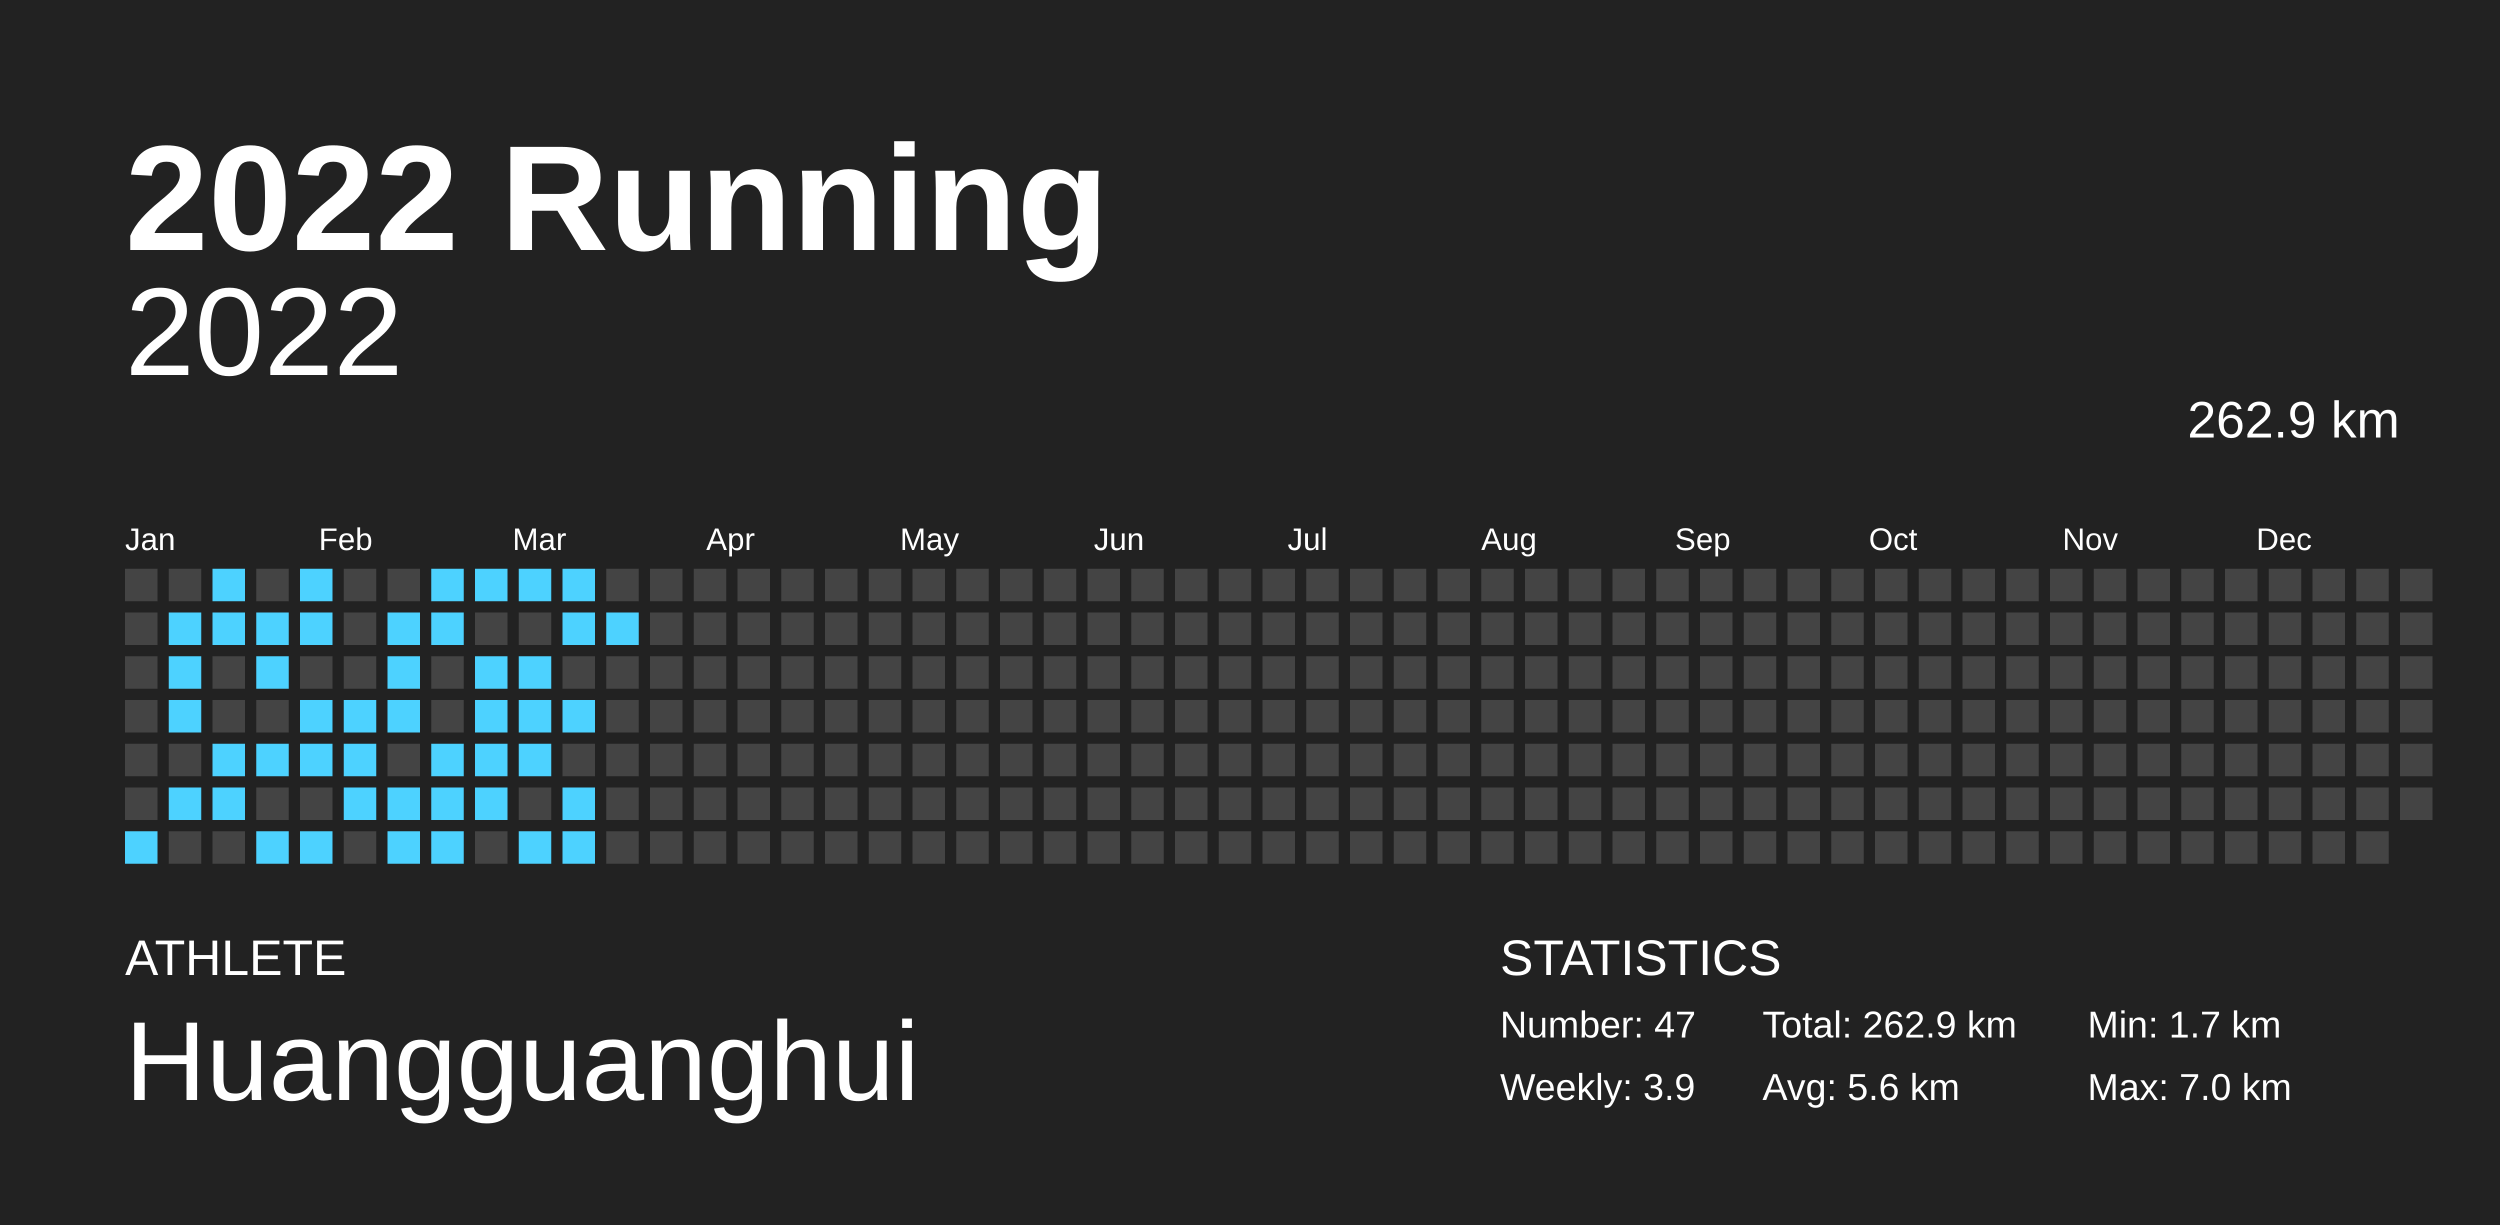
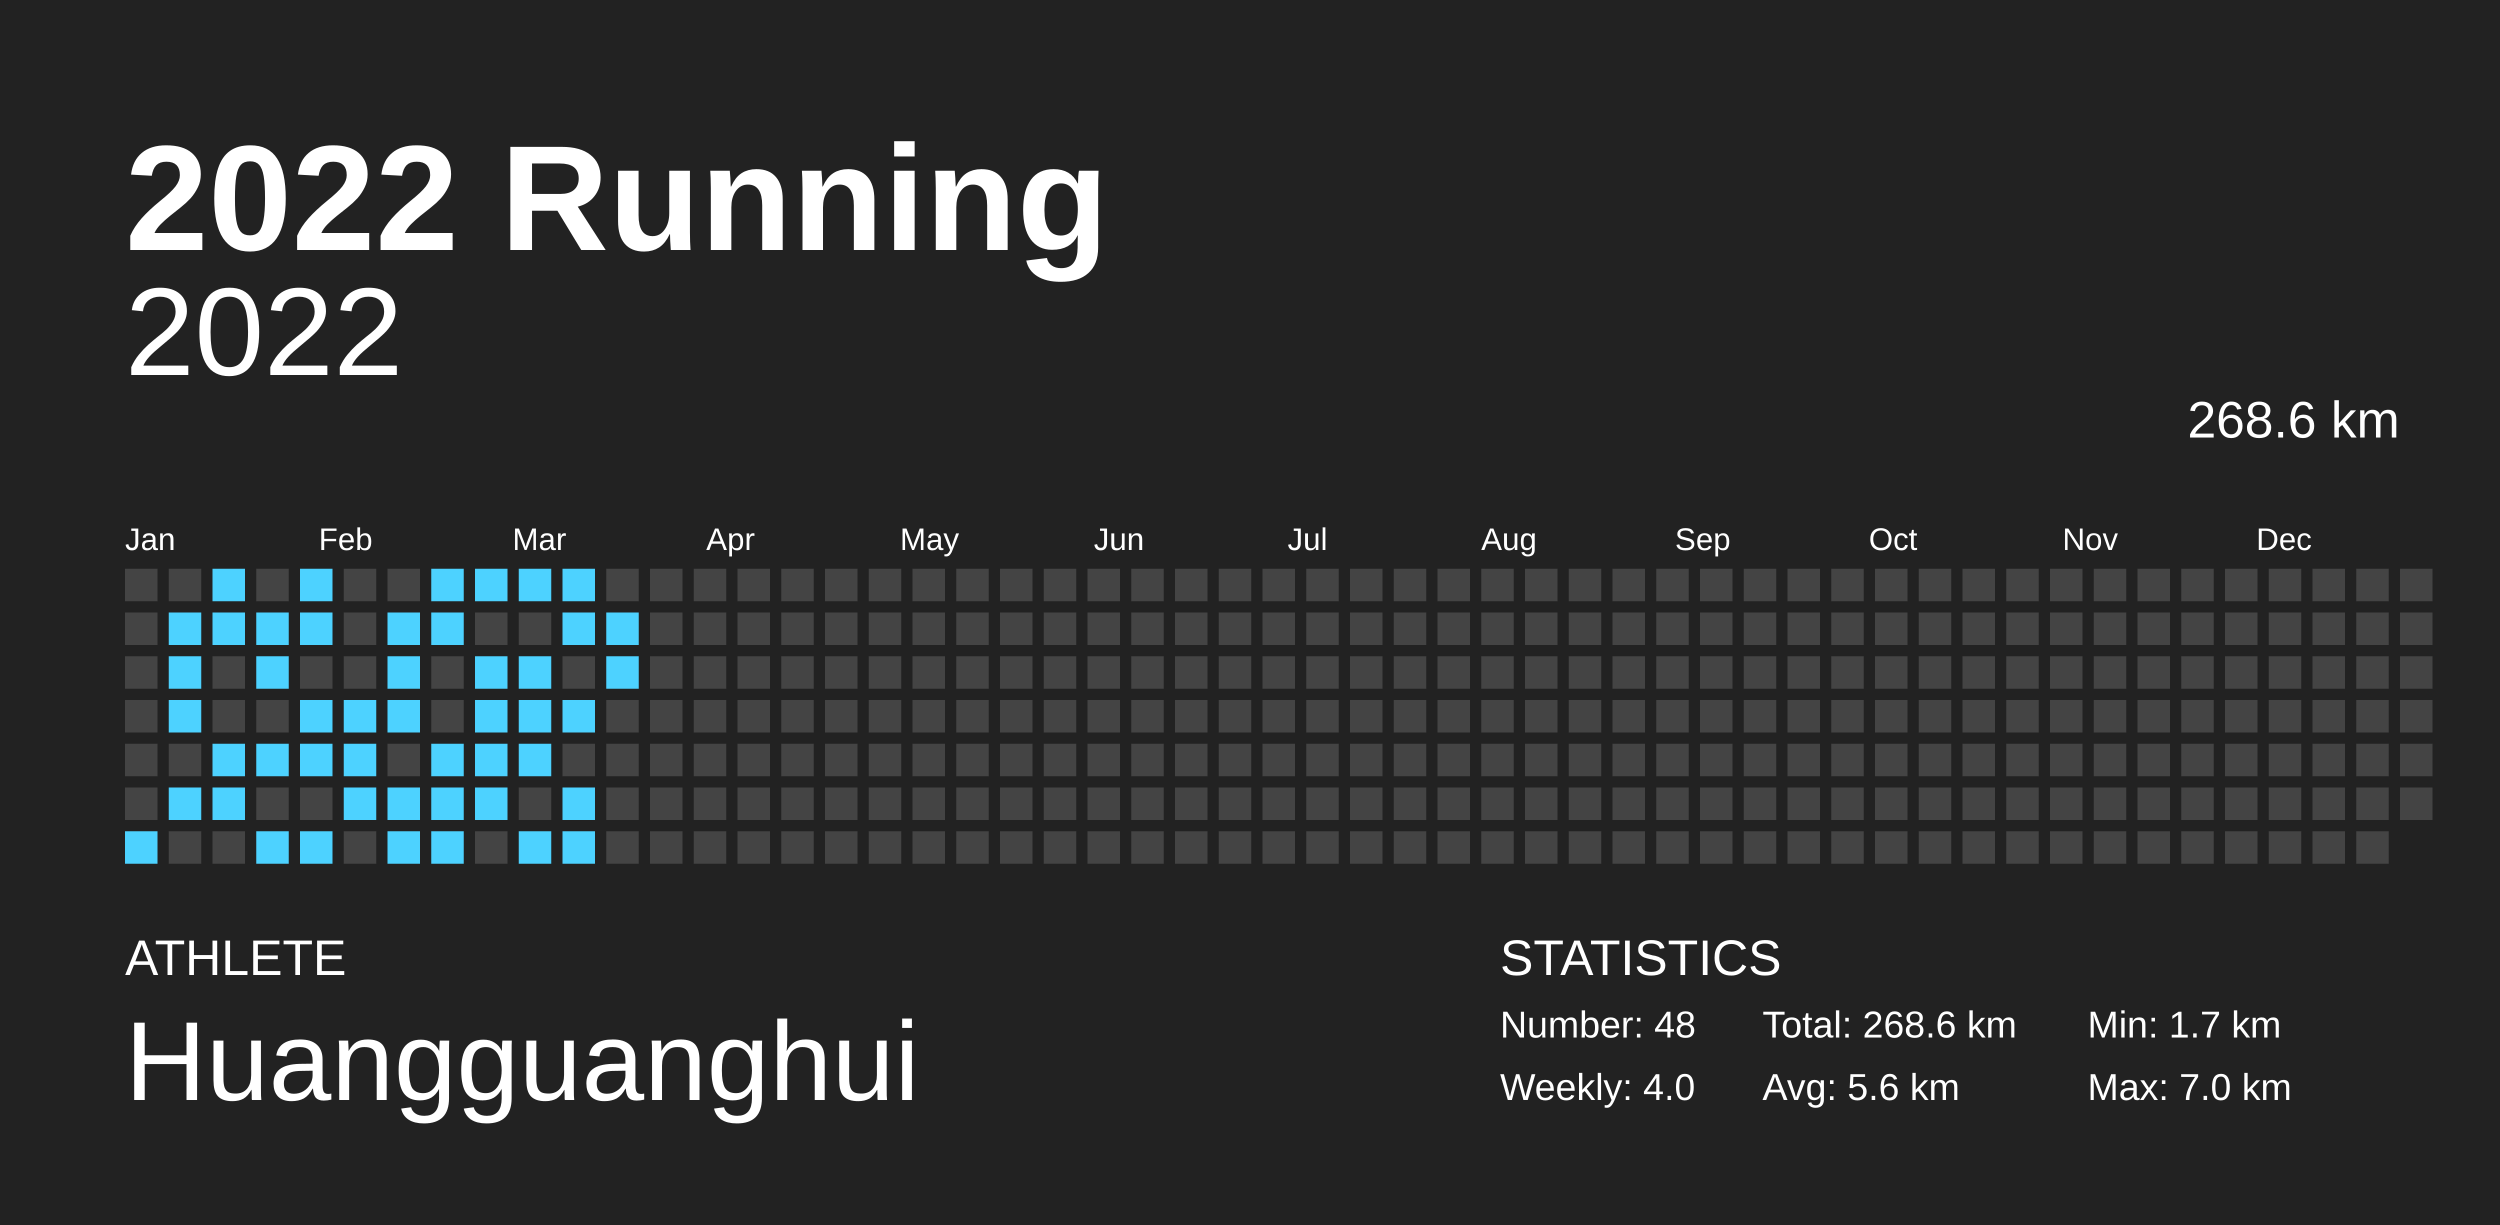
<svg xmlns="http://www.w3.org/2000/svg" baseProfile="full" height="98mm" version="1.1" viewBox="0,0,200,98" width="200mm">
  <defs />
  <rect fill="#222222" height="98" width="200" x="0" y="0" />
  <text fill="#FFFFFF" style="font-size:12px; font-family:Arial; font-weight:bold;" x="10" y="20">2022 Running</text>
  <text fill="#FFFFFF" style="font-size:4px; font-family:Arial" x="10" y="78">ATHLETE</text>
  <text fill="#FFFFFF" style="font-size:9px; font-family:Arial" x="10" y="88">Huangguanghui</text>
  <text fill="#FFFFFF" style="font-size:4px; font-family:Arial" x="120" y="78">STATISTICS</text>
-   <text fill="#FFFFFF" style="font-size:3px; font-family:Arial" x="120" y="83">Number: 47</text>
-   <text fill="#FFFFFF" style="font-size:3px; font-family:Arial" x="120" y="88">Weekly: 3.9</text>
-   <text fill="#FFFFFF" style="font-size:3px; font-family:Arial" x="141" y="83">Total: 262.9 km</text>
+   <text fill="#FFFFFF" style="font-size:3px; font-family:Arial" x="120" y="83">Number: 48</text>
+   <text fill="#FFFFFF" style="font-size:3px; font-family:Arial" x="120" y="88">Weekly: 4.0</text>
+   <text fill="#FFFFFF" style="font-size:3px; font-family:Arial" x="141" y="83">Total: 268.6 km</text>
  <text fill="#FFFFFF" style="font-size:3px; font-family:Arial" x="141" y="88">Avg: 5.6 km</text>
  <text fill="#FFFFFF" style="font-size:3px; font-family:Arial" x="167" y="83">Min: 1.7 km</text>
  <text fill="#FFFFFF" style="font-size:3px; font-family:Arial" x="167" y="88">Max: 7.0 km</text>
  <text alignment-baseline="hanging" fill="#FFFFFF" style="font-size:10.0px; font-family:Arial;" x="10" y="30">2022</text>
-   <text alignment-baseline="hanging" fill="#FFFFFF" style="font-size:4.125px; font-family:Arial;" x="175" y="35">262.9 km</text>
+   <text alignment-baseline="hanging" fill="#FFFFFF" style="font-size:4.125px; font-family:Arial;" x="175" y="35">268.6 km</text>
  <text fill="#FFFFFF" style="font-size:2.5px; font-family:Arial" x="10.0" y="44">Jan</text>
  <text fill="#FFFFFF" style="font-size:2.5px; font-family:Arial" x="25.5" y="44">Feb</text>
  <text fill="#FFFFFF" style="font-size:2.5px; font-family:Arial" x="41.0" y="44">Mar</text>
  <text fill="#FFFFFF" style="font-size:2.5px; font-family:Arial" x="56.5" y="44">Apr</text>
  <text fill="#FFFFFF" style="font-size:2.5px; font-family:Arial" x="72.0" y="44">May</text>
  <text fill="#FFFFFF" style="font-size:2.5px; font-family:Arial" x="87.5" y="44">Jun</text>
  <text fill="#FFFFFF" style="font-size:2.5px; font-family:Arial" x="103.0" y="44">Jul</text>
  <text fill="#FFFFFF" style="font-size:2.5px; font-family:Arial" x="118.5" y="44">Aug</text>
  <text fill="#FFFFFF" style="font-size:2.5px; font-family:Arial" x="134.0" y="44">Sep</text>
  <text fill="#FFFFFF" style="font-size:2.5px; font-family:Arial" x="149.5" y="44">Oct</text>
  <text fill="#FFFFFF" style="font-size:2.5px; font-family:Arial" x="165.0" y="44">Nov</text>
  <text fill="#FFFFFF" style="font-size:2.5px; font-family:Arial" x="180.5" y="44">Dec</text>
  <rect fill="#444444" height="2.6" width="2.6" x="10.0" y="45.5" />
  <rect fill="#444444" height="2.6" width="2.6" x="10.0" y="49.0" />
  <rect fill="#444444" height="2.6" width="2.6" x="10.0" y="52.5" />
  <rect fill="#444444" height="2.6" width="2.6" x="10.0" y="56.0" />
  <rect fill="#444444" height="2.6" width="2.6" x="10.0" y="59.5" />
  <rect fill="#444444" height="2.6" width="2.6" x="10.0" y="63.0" />
  <rect fill="#4dd2ff" height="2.6" width="2.6" x="10.0" y="66.5" />
  <rect fill="#444444" height="2.6" width="2.6" x="13.5" y="45.5" />
  <rect fill="#4dd2ff" height="2.6" width="2.6" x="13.5" y="49.0" />
  <rect fill="#4dd2ff" height="2.6" width="2.6" x="13.5" y="52.5" />
  <rect fill="#4dd2ff" height="2.6" width="2.6" x="13.5" y="56.0" />
  <rect fill="#444444" height="2.6" width="2.6" x="13.5" y="59.5" />
  <rect fill="#4dd2ff" height="2.6" width="2.6" x="13.5" y="63.0" />
  <rect fill="#444444" height="2.6" width="2.6" x="13.5" y="66.5" />
  <rect fill="#4dd2ff" height="2.6" width="2.6" x="17.0" y="45.5" />
  <rect fill="#4dd2ff" height="2.6" width="2.6" x="17.0" y="49.0" />
  <rect fill="#444444" height="2.6" width="2.6" x="17.0" y="52.5" />
  <rect fill="#444444" height="2.6" width="2.6" x="17.0" y="56.0" />
  <rect fill="#4dd2ff" height="2.6" width="2.6" x="17.0" y="59.5" />
  <rect fill="#4dd2ff" height="2.6" width="2.6" x="17.0" y="63.0" />
  <rect fill="#444444" height="2.6" width="2.6" x="17.0" y="66.5" />
  <rect fill="#444444" height="2.6" width="2.6" x="20.5" y="45.5" />
  <rect fill="#4dd2ff" height="2.6" width="2.6" x="20.5" y="49.0" />
  <rect fill="#4dd2ff" height="2.6" width="2.6" x="20.5" y="52.5" />
  <rect fill="#444444" height="2.6" width="2.6" x="20.5" y="56.0" />
  <rect fill="#4dd2ff" height="2.6" width="2.6" x="20.5" y="59.5" />
  <rect fill="#444444" height="2.6" width="2.6" x="20.5" y="63.0" />
  <rect fill="#4dd2ff" height="2.6" width="2.6" x="20.5" y="66.5" />
  <rect fill="#4dd2ff" height="2.6" width="2.6" x="24.0" y="45.5" />
  <rect fill="#4dd2ff" height="2.6" width="2.6" x="24.0" y="49.0" />
  <rect fill="#444444" height="2.6" width="2.6" x="24.0" y="52.5" />
  <rect fill="#4dd2ff" height="2.6" width="2.6" x="24.0" y="56.0" />
  <rect fill="#4dd2ff" height="2.6" width="2.6" x="24.0" y="59.5" />
  <rect fill="#444444" height="2.6" width="2.6" x="24.0" y="63.0" />
  <rect fill="#4dd2ff" height="2.6" width="2.6" x="24.0" y="66.5" />
  <rect fill="#444444" height="2.6" width="2.6" x="27.5" y="45.5" />
  <rect fill="#444444" height="2.6" width="2.6" x="27.5" y="49.0" />
  <rect fill="#444444" height="2.6" width="2.6" x="27.5" y="52.5" />
  <rect fill="#4dd2ff" height="2.6" width="2.6" x="27.5" y="56.0" />
  <rect fill="#4dd2ff" height="2.6" width="2.6" x="27.5" y="59.5" />
  <rect fill="#4dd2ff" height="2.6" width="2.6" x="27.5" y="63.0" />
  <rect fill="#444444" height="2.6" width="2.6" x="27.5" y="66.5" />
  <rect fill="#444444" height="2.6" width="2.6" x="31.0" y="45.5" />
  <rect fill="#4dd2ff" height="2.6" width="2.6" x="31.0" y="49.0" />
  <rect fill="#4dd2ff" height="2.6" width="2.6" x="31.0" y="52.5" />
  <rect fill="#4dd2ff" height="2.6" width="2.6" x="31.0" y="56.0" />
  <rect fill="#444444" height="2.6" width="2.6" x="31.0" y="59.5" />
  <rect fill="#4dd2ff" height="2.6" width="2.6" x="31.0" y="63.0" />
  <rect fill="#4dd2ff" height="2.6" width="2.6" x="31.0" y="66.5" />
  <rect fill="#4dd2ff" height="2.6" width="2.6" x="34.5" y="45.5" />
  <rect fill="#4dd2ff" height="2.6" width="2.6" x="34.5" y="49.0" />
  <rect fill="#444444" height="2.6" width="2.6" x="34.5" y="52.5" />
  <rect fill="#444444" height="2.6" width="2.6" x="34.5" y="56.0" />
  <rect fill="#4dd2ff" height="2.6" width="2.6" x="34.5" y="59.5" />
  <rect fill="#4dd2ff" height="2.6" width="2.6" x="34.5" y="63.0" />
  <rect fill="#4dd2ff" height="2.6" width="2.6" x="34.5" y="66.5" />
  <rect fill="#4dd2ff" height="2.6" width="2.6" x="38.0" y="45.5" />
  <rect fill="#444444" height="2.6" width="2.6" x="38.0" y="49.0" />
  <rect fill="#4dd2ff" height="2.6" width="2.6" x="38.0" y="52.5" />
  <rect fill="#4dd2ff" height="2.6" width="2.6" x="38.0" y="56.0" />
  <rect fill="#4dd2ff" height="2.6" width="2.6" x="38.0" y="59.5" />
  <rect fill="#4dd2ff" height="2.6" width="2.6" x="38.0" y="63.0" />
  <rect fill="#444444" height="2.6" width="2.6" x="38.0" y="66.5" />
  <rect fill="#4dd2ff" height="2.6" width="2.6" x="41.5" y="45.5" />
  <rect fill="#444444" height="2.6" width="2.6" x="41.5" y="49.0" />
  <rect fill="#4dd2ff" height="2.6" width="2.6" x="41.5" y="52.5" />
  <rect fill="#4dd2ff" height="2.6" width="2.6" x="41.5" y="56.0" />
  <rect fill="#4dd2ff" height="2.6" width="2.6" x="41.5" y="59.5" />
  <rect fill="#444444" height="2.6" width="2.6" x="41.5" y="63.0" />
  <rect fill="#4dd2ff" height="2.6" width="2.6" x="41.5" y="66.5" />
  <rect fill="#4dd2ff" height="2.6" width="2.6" x="45.0" y="45.5" />
  <rect fill="#4dd2ff" height="2.6" width="2.6" x="45.0" y="49.0" />
  <rect fill="#444444" height="2.6" width="2.6" x="45.0" y="52.5" />
  <rect fill="#4dd2ff" height="2.6" width="2.6" x="45.0" y="56.0" />
  <rect fill="#444444" height="2.6" width="2.6" x="45.0" y="59.5" />
  <rect fill="#4dd2ff" height="2.6" width="2.6" x="45.0" y="63.0" />
  <rect fill="#4dd2ff" height="2.6" width="2.6" x="45.0" y="66.5" />
  <rect fill="#444444" height="2.6" width="2.6" x="48.5" y="45.5" />
  <rect fill="#4dd2ff" height="2.6" width="2.6" x="48.5" y="49.0" />
-   <rect fill="#444444" height="2.6" width="2.6" x="48.5" y="52.5" />
+   <rect fill="#4dd2ff" height="2.6" width="2.6" x="48.5" y="52.5" />
  <rect fill="#444444" height="2.6" width="2.6" x="48.5" y="56.0" />
  <rect fill="#444444" height="2.6" width="2.6" x="48.5" y="59.5" />
  <rect fill="#444444" height="2.6" width="2.6" x="48.5" y="63.0" />
  <rect fill="#444444" height="2.6" width="2.6" x="48.5" y="66.5" />
  <rect fill="#444444" height="2.6" width="2.6" x="52.0" y="45.5" />
  <rect fill="#444444" height="2.6" width="2.6" x="52.0" y="49.0" />
  <rect fill="#444444" height="2.6" width="2.6" x="52.0" y="52.5" />
  <rect fill="#444444" height="2.6" width="2.6" x="52.0" y="56.0" />
  <rect fill="#444444" height="2.6" width="2.6" x="52.0" y="59.5" />
  <rect fill="#444444" height="2.6" width="2.6" x="52.0" y="63.0" />
  <rect fill="#444444" height="2.6" width="2.6" x="52.0" y="66.5" />
  <rect fill="#444444" height="2.6" width="2.6" x="55.5" y="45.5" />
  <rect fill="#444444" height="2.6" width="2.6" x="55.5" y="49.0" />
  <rect fill="#444444" height="2.6" width="2.6" x="55.5" y="52.5" />
  <rect fill="#444444" height="2.6" width="2.6" x="55.5" y="56.0" />
  <rect fill="#444444" height="2.6" width="2.6" x="55.5" y="59.5" />
  <rect fill="#444444" height="2.6" width="2.6" x="55.5" y="63.0" />
  <rect fill="#444444" height="2.6" width="2.6" x="55.5" y="66.5" />
  <rect fill="#444444" height="2.6" width="2.6" x="59.0" y="45.5" />
  <rect fill="#444444" height="2.6" width="2.6" x="59.0" y="49.0" />
  <rect fill="#444444" height="2.6" width="2.6" x="59.0" y="52.5" />
  <rect fill="#444444" height="2.6" width="2.6" x="59.0" y="56.0" />
  <rect fill="#444444" height="2.6" width="2.6" x="59.0" y="59.5" />
  <rect fill="#444444" height="2.6" width="2.6" x="59.0" y="63.0" />
  <rect fill="#444444" height="2.6" width="2.6" x="59.0" y="66.5" />
  <rect fill="#444444" height="2.6" width="2.6" x="62.5" y="45.5" />
  <rect fill="#444444" height="2.6" width="2.6" x="62.5" y="49.0" />
  <rect fill="#444444" height="2.6" width="2.6" x="62.5" y="52.5" />
  <rect fill="#444444" height="2.6" width="2.6" x="62.5" y="56.0" />
  <rect fill="#444444" height="2.6" width="2.6" x="62.5" y="59.5" />
  <rect fill="#444444" height="2.6" width="2.6" x="62.5" y="63.0" />
  <rect fill="#444444" height="2.6" width="2.6" x="62.5" y="66.5" />
  <rect fill="#444444" height="2.6" width="2.6" x="66.0" y="45.5" />
  <rect fill="#444444" height="2.6" width="2.6" x="66.0" y="49.0" />
  <rect fill="#444444" height="2.6" width="2.6" x="66.0" y="52.5" />
  <rect fill="#444444" height="2.6" width="2.6" x="66.0" y="56.0" />
  <rect fill="#444444" height="2.6" width="2.6" x="66.0" y="59.5" />
  <rect fill="#444444" height="2.6" width="2.6" x="66.0" y="63.0" />
  <rect fill="#444444" height="2.6" width="2.6" x="66.0" y="66.5" />
  <rect fill="#444444" height="2.6" width="2.6" x="69.5" y="45.5" />
  <rect fill="#444444" height="2.6" width="2.6" x="69.5" y="49.0" />
  <rect fill="#444444" height="2.6" width="2.6" x="69.5" y="52.5" />
  <rect fill="#444444" height="2.6" width="2.6" x="69.5" y="56.0" />
  <rect fill="#444444" height="2.6" width="2.6" x="69.5" y="59.5" />
  <rect fill="#444444" height="2.6" width="2.6" x="69.5" y="63.0" />
  <rect fill="#444444" height="2.6" width="2.6" x="69.5" y="66.5" />
  <rect fill="#444444" height="2.6" width="2.6" x="73.0" y="45.5" />
  <rect fill="#444444" height="2.6" width="2.6" x="73.0" y="49.0" />
  <rect fill="#444444" height="2.6" width="2.6" x="73.0" y="52.5" />
  <rect fill="#444444" height="2.6" width="2.6" x="73.0" y="56.0" />
  <rect fill="#444444" height="2.6" width="2.6" x="73.0" y="59.5" />
  <rect fill="#444444" height="2.6" width="2.6" x="73.0" y="63.0" />
  <rect fill="#444444" height="2.6" width="2.6" x="73.0" y="66.5" />
  <rect fill="#444444" height="2.6" width="2.6" x="76.5" y="45.5" />
  <rect fill="#444444" height="2.6" width="2.6" x="76.5" y="49.0" />
  <rect fill="#444444" height="2.6" width="2.6" x="76.5" y="52.5" />
  <rect fill="#444444" height="2.6" width="2.6" x="76.5" y="56.0" />
  <rect fill="#444444" height="2.6" width="2.6" x="76.5" y="59.5" />
  <rect fill="#444444" height="2.6" width="2.6" x="76.5" y="63.0" />
  <rect fill="#444444" height="2.6" width="2.6" x="76.5" y="66.5" />
  <rect fill="#444444" height="2.6" width="2.6" x="80.0" y="45.5" />
  <rect fill="#444444" height="2.6" width="2.6" x="80.0" y="49.0" />
  <rect fill="#444444" height="2.6" width="2.6" x="80.0" y="52.5" />
  <rect fill="#444444" height="2.6" width="2.6" x="80.0" y="56.0" />
  <rect fill="#444444" height="2.6" width="2.6" x="80.0" y="59.5" />
  <rect fill="#444444" height="2.6" width="2.6" x="80.0" y="63.0" />
  <rect fill="#444444" height="2.6" width="2.6" x="80.0" y="66.5" />
  <rect fill="#444444" height="2.6" width="2.6" x="83.5" y="45.5" />
  <rect fill="#444444" height="2.6" width="2.6" x="83.5" y="49.0" />
  <rect fill="#444444" height="2.6" width="2.6" x="83.5" y="52.5" />
  <rect fill="#444444" height="2.6" width="2.6" x="83.5" y="56.0" />
  <rect fill="#444444" height="2.6" width="2.6" x="83.5" y="59.5" />
  <rect fill="#444444" height="2.6" width="2.6" x="83.5" y="63.0" />
  <rect fill="#444444" height="2.6" width="2.6" x="83.5" y="66.5" />
  <rect fill="#444444" height="2.6" width="2.6" x="87.0" y="45.5" />
  <rect fill="#444444" height="2.6" width="2.6" x="87.0" y="49.0" />
  <rect fill="#444444" height="2.6" width="2.6" x="87.0" y="52.5" />
  <rect fill="#444444" height="2.6" width="2.6" x="87.0" y="56.0" />
  <rect fill="#444444" height="2.6" width="2.6" x="87.0" y="59.5" />
  <rect fill="#444444" height="2.6" width="2.6" x="87.0" y="63.0" />
  <rect fill="#444444" height="2.6" width="2.6" x="87.0" y="66.5" />
  <rect fill="#444444" height="2.6" width="2.6" x="90.5" y="45.5" />
  <rect fill="#444444" height="2.6" width="2.6" x="90.5" y="49.0" />
  <rect fill="#444444" height="2.6" width="2.6" x="90.5" y="52.5" />
  <rect fill="#444444" height="2.6" width="2.6" x="90.5" y="56.0" />
  <rect fill="#444444" height="2.6" width="2.6" x="90.5" y="59.5" />
  <rect fill="#444444" height="2.6" width="2.6" x="90.5" y="63.0" />
  <rect fill="#444444" height="2.6" width="2.6" x="90.5" y="66.5" />
  <rect fill="#444444" height="2.6" width="2.6" x="94.0" y="45.5" />
  <rect fill="#444444" height="2.6" width="2.6" x="94.0" y="49.0" />
  <rect fill="#444444" height="2.6" width="2.6" x="94.0" y="52.5" />
  <rect fill="#444444" height="2.6" width="2.6" x="94.0" y="56.0" />
  <rect fill="#444444" height="2.6" width="2.6" x="94.0" y="59.5" />
  <rect fill="#444444" height="2.6" width="2.6" x="94.0" y="63.0" />
  <rect fill="#444444" height="2.6" width="2.6" x="94.0" y="66.5" />
  <rect fill="#444444" height="2.6" width="2.6" x="97.5" y="45.5" />
  <rect fill="#444444" height="2.6" width="2.6" x="97.5" y="49.0" />
  <rect fill="#444444" height="2.6" width="2.6" x="97.5" y="52.5" />
  <rect fill="#444444" height="2.6" width="2.6" x="97.5" y="56.0" />
  <rect fill="#444444" height="2.6" width="2.6" x="97.5" y="59.5" />
  <rect fill="#444444" height="2.6" width="2.6" x="97.5" y="63.0" />
  <rect fill="#444444" height="2.6" width="2.6" x="97.5" y="66.5" />
  <rect fill="#444444" height="2.6" width="2.6" x="101.0" y="45.5" />
  <rect fill="#444444" height="2.6" width="2.6" x="101.0" y="49.0" />
  <rect fill="#444444" height="2.6" width="2.6" x="101.0" y="52.5" />
  <rect fill="#444444" height="2.6" width="2.6" x="101.0" y="56.0" />
  <rect fill="#444444" height="2.6" width="2.6" x="101.0" y="59.5" />
  <rect fill="#444444" height="2.6" width="2.6" x="101.0" y="63.0" />
  <rect fill="#444444" height="2.6" width="2.6" x="101.0" y="66.5" />
  <rect fill="#444444" height="2.6" width="2.6" x="104.5" y="45.5" />
  <rect fill="#444444" height="2.6" width="2.6" x="104.5" y="49.0" />
  <rect fill="#444444" height="2.6" width="2.6" x="104.5" y="52.5" />
  <rect fill="#444444" height="2.6" width="2.6" x="104.5" y="56.0" />
  <rect fill="#444444" height="2.6" width="2.6" x="104.5" y="59.5" />
  <rect fill="#444444" height="2.6" width="2.6" x="104.5" y="63.0" />
  <rect fill="#444444" height="2.6" width="2.6" x="104.5" y="66.5" />
  <rect fill="#444444" height="2.6" width="2.6" x="108.0" y="45.5" />
  <rect fill="#444444" height="2.6" width="2.6" x="108.0" y="49.0" />
  <rect fill="#444444" height="2.6" width="2.6" x="108.0" y="52.5" />
  <rect fill="#444444" height="2.6" width="2.6" x="108.0" y="56.0" />
  <rect fill="#444444" height="2.6" width="2.6" x="108.0" y="59.5" />
  <rect fill="#444444" height="2.6" width="2.6" x="108.0" y="63.0" />
  <rect fill="#444444" height="2.6" width="2.6" x="108.0" y="66.5" />
  <rect fill="#444444" height="2.6" width="2.6" x="111.5" y="45.5" />
  <rect fill="#444444" height="2.6" width="2.6" x="111.5" y="49.0" />
  <rect fill="#444444" height="2.6" width="2.6" x="111.5" y="52.5" />
  <rect fill="#444444" height="2.6" width="2.6" x="111.5" y="56.0" />
  <rect fill="#444444" height="2.6" width="2.6" x="111.5" y="59.5" />
  <rect fill="#444444" height="2.6" width="2.6" x="111.5" y="63.0" />
  <rect fill="#444444" height="2.6" width="2.6" x="111.5" y="66.5" />
  <rect fill="#444444" height="2.6" width="2.6" x="115.0" y="45.5" />
  <rect fill="#444444" height="2.6" width="2.6" x="115.0" y="49.0" />
  <rect fill="#444444" height="2.6" width="2.6" x="115.0" y="52.5" />
  <rect fill="#444444" height="2.6" width="2.6" x="115.0" y="56.0" />
  <rect fill="#444444" height="2.6" width="2.6" x="115.0" y="59.5" />
  <rect fill="#444444" height="2.6" width="2.6" x="115.0" y="63.0" />
  <rect fill="#444444" height="2.6" width="2.6" x="115.0" y="66.5" />
  <rect fill="#444444" height="2.6" width="2.6" x="118.5" y="45.5" />
  <rect fill="#444444" height="2.6" width="2.6" x="118.5" y="49.0" />
  <rect fill="#444444" height="2.6" width="2.6" x="118.5" y="52.5" />
  <rect fill="#444444" height="2.6" width="2.6" x="118.5" y="56.0" />
  <rect fill="#444444" height="2.6" width="2.6" x="118.5" y="59.5" />
  <rect fill="#444444" height="2.6" width="2.6" x="118.5" y="63.0" />
  <rect fill="#444444" height="2.6" width="2.6" x="118.5" y="66.5" />
  <rect fill="#444444" height="2.6" width="2.6" x="122.0" y="45.5" />
  <rect fill="#444444" height="2.6" width="2.6" x="122.0" y="49.0" />
  <rect fill="#444444" height="2.6" width="2.6" x="122.0" y="52.5" />
  <rect fill="#444444" height="2.6" width="2.6" x="122.0" y="56.0" />
  <rect fill="#444444" height="2.6" width="2.6" x="122.0" y="59.5" />
  <rect fill="#444444" height="2.6" width="2.6" x="122.0" y="63.0" />
  <rect fill="#444444" height="2.6" width="2.6" x="122.0" y="66.5" />
  <rect fill="#444444" height="2.6" width="2.6" x="125.5" y="45.5" />
  <rect fill="#444444" height="2.6" width="2.6" x="125.5" y="49.0" />
  <rect fill="#444444" height="2.6" width="2.6" x="125.5" y="52.5" />
  <rect fill="#444444" height="2.6" width="2.6" x="125.5" y="56.0" />
  <rect fill="#444444" height="2.6" width="2.6" x="125.5" y="59.5" />
  <rect fill="#444444" height="2.6" width="2.6" x="125.5" y="63.0" />
  <rect fill="#444444" height="2.6" width="2.6" x="125.5" y="66.5" />
  <rect fill="#444444" height="2.6" width="2.6" x="129.0" y="45.5" />
  <rect fill="#444444" height="2.6" width="2.6" x="129.0" y="49.0" />
  <rect fill="#444444" height="2.6" width="2.6" x="129.0" y="52.5" />
  <rect fill="#444444" height="2.6" width="2.6" x="129.0" y="56.0" />
  <rect fill="#444444" height="2.6" width="2.6" x="129.0" y="59.5" />
  <rect fill="#444444" height="2.6" width="2.6" x="129.0" y="63.0" />
  <rect fill="#444444" height="2.6" width="2.6" x="129.0" y="66.5" />
  <rect fill="#444444" height="2.6" width="2.6" x="132.5" y="45.5" />
  <rect fill="#444444" height="2.6" width="2.6" x="132.5" y="49.0" />
  <rect fill="#444444" height="2.6" width="2.6" x="132.5" y="52.5" />
  <rect fill="#444444" height="2.6" width="2.6" x="132.5" y="56.0" />
  <rect fill="#444444" height="2.6" width="2.6" x="132.5" y="59.5" />
  <rect fill="#444444" height="2.6" width="2.6" x="132.5" y="63.0" />
  <rect fill="#444444" height="2.6" width="2.6" x="132.5" y="66.5" />
  <rect fill="#444444" height="2.6" width="2.6" x="136.0" y="45.5" />
  <rect fill="#444444" height="2.6" width="2.6" x="136.0" y="49.0" />
  <rect fill="#444444" height="2.6" width="2.6" x="136.0" y="52.5" />
  <rect fill="#444444" height="2.6" width="2.6" x="136.0" y="56.0" />
  <rect fill="#444444" height="2.6" width="2.6" x="136.0" y="59.5" />
  <rect fill="#444444" height="2.6" width="2.6" x="136.0" y="63.0" />
  <rect fill="#444444" height="2.6" width="2.6" x="136.0" y="66.5" />
  <rect fill="#444444" height="2.6" width="2.6" x="139.5" y="45.5" />
  <rect fill="#444444" height="2.6" width="2.6" x="139.5" y="49.0" />
  <rect fill="#444444" height="2.6" width="2.6" x="139.5" y="52.5" />
  <rect fill="#444444" height="2.6" width="2.6" x="139.5" y="56.0" />
  <rect fill="#444444" height="2.6" width="2.6" x="139.5" y="59.5" />
  <rect fill="#444444" height="2.6" width="2.6" x="139.5" y="63.0" />
  <rect fill="#444444" height="2.6" width="2.6" x="139.5" y="66.5" />
  <rect fill="#444444" height="2.6" width="2.6" x="143.0" y="45.5" />
  <rect fill="#444444" height="2.6" width="2.6" x="143.0" y="49.0" />
  <rect fill="#444444" height="2.6" width="2.6" x="143.0" y="52.5" />
  <rect fill="#444444" height="2.6" width="2.6" x="143.0" y="56.0" />
  <rect fill="#444444" height="2.6" width="2.6" x="143.0" y="59.5" />
  <rect fill="#444444" height="2.6" width="2.6" x="143.0" y="63.0" />
  <rect fill="#444444" height="2.6" width="2.6" x="143.0" y="66.5" />
  <rect fill="#444444" height="2.6" width="2.6" x="146.5" y="45.5" />
  <rect fill="#444444" height="2.6" width="2.6" x="146.5" y="49.0" />
  <rect fill="#444444" height="2.6" width="2.6" x="146.5" y="52.5" />
  <rect fill="#444444" height="2.6" width="2.6" x="146.5" y="56.0" />
  <rect fill="#444444" height="2.6" width="2.6" x="146.5" y="59.5" />
  <rect fill="#444444" height="2.6" width="2.6" x="146.5" y="63.0" />
  <rect fill="#444444" height="2.6" width="2.6" x="146.5" y="66.5" />
  <rect fill="#444444" height="2.6" width="2.6" x="150.0" y="45.5" />
  <rect fill="#444444" height="2.6" width="2.6" x="150.0" y="49.0" />
  <rect fill="#444444" height="2.6" width="2.6" x="150.0" y="52.5" />
  <rect fill="#444444" height="2.6" width="2.6" x="150.0" y="56.0" />
  <rect fill="#444444" height="2.6" width="2.6" x="150.0" y="59.5" />
  <rect fill="#444444" height="2.6" width="2.6" x="150.0" y="63.0" />
  <rect fill="#444444" height="2.6" width="2.6" x="150.0" y="66.5" />
  <rect fill="#444444" height="2.6" width="2.6" x="153.5" y="45.5" />
  <rect fill="#444444" height="2.6" width="2.6" x="153.5" y="49.0" />
  <rect fill="#444444" height="2.6" width="2.6" x="153.5" y="52.5" />
  <rect fill="#444444" height="2.6" width="2.6" x="153.5" y="56.0" />
  <rect fill="#444444" height="2.6" width="2.6" x="153.5" y="59.5" />
  <rect fill="#444444" height="2.6" width="2.6" x="153.5" y="63.0" />
  <rect fill="#444444" height="2.6" width="2.6" x="153.5" y="66.5" />
  <rect fill="#444444" height="2.6" width="2.6" x="157.0" y="45.5" />
  <rect fill="#444444" height="2.6" width="2.6" x="157.0" y="49.0" />
  <rect fill="#444444" height="2.6" width="2.6" x="157.0" y="52.5" />
  <rect fill="#444444" height="2.6" width="2.6" x="157.0" y="56.0" />
  <rect fill="#444444" height="2.6" width="2.6" x="157.0" y="59.5" />
  <rect fill="#444444" height="2.6" width="2.6" x="157.0" y="63.0" />
  <rect fill="#444444" height="2.6" width="2.6" x="157.0" y="66.5" />
  <rect fill="#444444" height="2.6" width="2.6" x="160.5" y="45.5" />
  <rect fill="#444444" height="2.6" width="2.6" x="160.5" y="49.0" />
  <rect fill="#444444" height="2.6" width="2.6" x="160.5" y="52.5" />
  <rect fill="#444444" height="2.6" width="2.6" x="160.5" y="56.0" />
  <rect fill="#444444" height="2.6" width="2.6" x="160.5" y="59.5" />
  <rect fill="#444444" height="2.6" width="2.6" x="160.5" y="63.0" />
  <rect fill="#444444" height="2.6" width="2.6" x="160.5" y="66.5" />
  <rect fill="#444444" height="2.6" width="2.6" x="164.0" y="45.5" />
  <rect fill="#444444" height="2.6" width="2.6" x="164.0" y="49.0" />
  <rect fill="#444444" height="2.6" width="2.6" x="164.0" y="52.5" />
  <rect fill="#444444" height="2.6" width="2.6" x="164.0" y="56.0" />
  <rect fill="#444444" height="2.6" width="2.6" x="164.0" y="59.5" />
  <rect fill="#444444" height="2.6" width="2.6" x="164.0" y="63.0" />
  <rect fill="#444444" height="2.6" width="2.6" x="164.0" y="66.5" />
  <rect fill="#444444" height="2.6" width="2.6" x="167.5" y="45.5" />
  <rect fill="#444444" height="2.6" width="2.6" x="167.5" y="49.0" />
  <rect fill="#444444" height="2.6" width="2.6" x="167.5" y="52.5" />
  <rect fill="#444444" height="2.6" width="2.6" x="167.5" y="56.0" />
  <rect fill="#444444" height="2.6" width="2.6" x="167.5" y="59.5" />
  <rect fill="#444444" height="2.6" width="2.6" x="167.5" y="63.0" />
  <rect fill="#444444" height="2.6" width="2.6" x="167.5" y="66.5" />
  <rect fill="#444444" height="2.6" width="2.6" x="171.0" y="45.5" />
  <rect fill="#444444" height="2.6" width="2.6" x="171.0" y="49.0" />
  <rect fill="#444444" height="2.6" width="2.6" x="171.0" y="52.5" />
  <rect fill="#444444" height="2.6" width="2.6" x="171.0" y="56.0" />
  <rect fill="#444444" height="2.6" width="2.6" x="171.0" y="59.5" />
  <rect fill="#444444" height="2.6" width="2.6" x="171.0" y="63.0" />
  <rect fill="#444444" height="2.6" width="2.6" x="171.0" y="66.5" />
  <rect fill="#444444" height="2.6" width="2.6" x="174.5" y="45.5" />
  <rect fill="#444444" height="2.6" width="2.6" x="174.5" y="49.0" />
  <rect fill="#444444" height="2.6" width="2.6" x="174.5" y="52.5" />
  <rect fill="#444444" height="2.6" width="2.6" x="174.5" y="56.0" />
  <rect fill="#444444" height="2.6" width="2.6" x="174.5" y="59.5" />
  <rect fill="#444444" height="2.6" width="2.6" x="174.5" y="63.0" />
  <rect fill="#444444" height="2.6" width="2.6" x="174.5" y="66.5" />
  <rect fill="#444444" height="2.6" width="2.6" x="178.0" y="45.5" />
  <rect fill="#444444" height="2.6" width="2.6" x="178.0" y="49.0" />
  <rect fill="#444444" height="2.6" width="2.6" x="178.0" y="52.5" />
  <rect fill="#444444" height="2.6" width="2.6" x="178.0" y="56.0" />
  <rect fill="#444444" height="2.6" width="2.6" x="178.0" y="59.5" />
  <rect fill="#444444" height="2.6" width="2.6" x="178.0" y="63.0" />
  <rect fill="#444444" height="2.6" width="2.6" x="178.0" y="66.5" />
  <rect fill="#444444" height="2.6" width="2.6" x="181.5" y="45.5" />
  <rect fill="#444444" height="2.6" width="2.6" x="181.5" y="49.0" />
  <rect fill="#444444" height="2.6" width="2.6" x="181.5" y="52.5" />
  <rect fill="#444444" height="2.6" width="2.6" x="181.5" y="56.0" />
  <rect fill="#444444" height="2.6" width="2.6" x="181.5" y="59.5" />
  <rect fill="#444444" height="2.6" width="2.6" x="181.5" y="63.0" />
  <rect fill="#444444" height="2.6" width="2.6" x="181.5" y="66.5" />
  <rect fill="#444444" height="2.6" width="2.6" x="185.0" y="45.5" />
  <rect fill="#444444" height="2.6" width="2.6" x="185.0" y="49.0" />
  <rect fill="#444444" height="2.6" width="2.6" x="185.0" y="52.5" />
  <rect fill="#444444" height="2.6" width="2.6" x="185.0" y="56.0" />
  <rect fill="#444444" height="2.6" width="2.6" x="185.0" y="59.5" />
  <rect fill="#444444" height="2.6" width="2.6" x="185.0" y="63.0" />
  <rect fill="#444444" height="2.6" width="2.6" x="185.0" y="66.5" />
  <rect fill="#444444" height="2.6" width="2.6" x="188.5" y="45.5" />
  <rect fill="#444444" height="2.6" width="2.6" x="188.5" y="49.0" />
  <rect fill="#444444" height="2.6" width="2.6" x="188.5" y="52.5" />
  <rect fill="#444444" height="2.6" width="2.6" x="188.5" y="56.0" />
  <rect fill="#444444" height="2.6" width="2.6" x="188.5" y="59.5" />
  <rect fill="#444444" height="2.6" width="2.6" x="188.5" y="63.0" />
  <rect fill="#444444" height="2.6" width="2.6" x="188.5" y="66.5" />
  <rect fill="#444444" height="2.6" width="2.6" x="192.0" y="45.5" />
  <rect fill="#444444" height="2.6" width="2.6" x="192.0" y="49.0" />
  <rect fill="#444444" height="2.6" width="2.6" x="192.0" y="52.5" />
  <rect fill="#444444" height="2.6" width="2.6" x="192.0" y="56.0" />
  <rect fill="#444444" height="2.6" width="2.6" x="192.0" y="59.5" />
  <rect fill="#444444" height="2.6" width="2.6" x="192.0" y="63.0" />
</svg>
